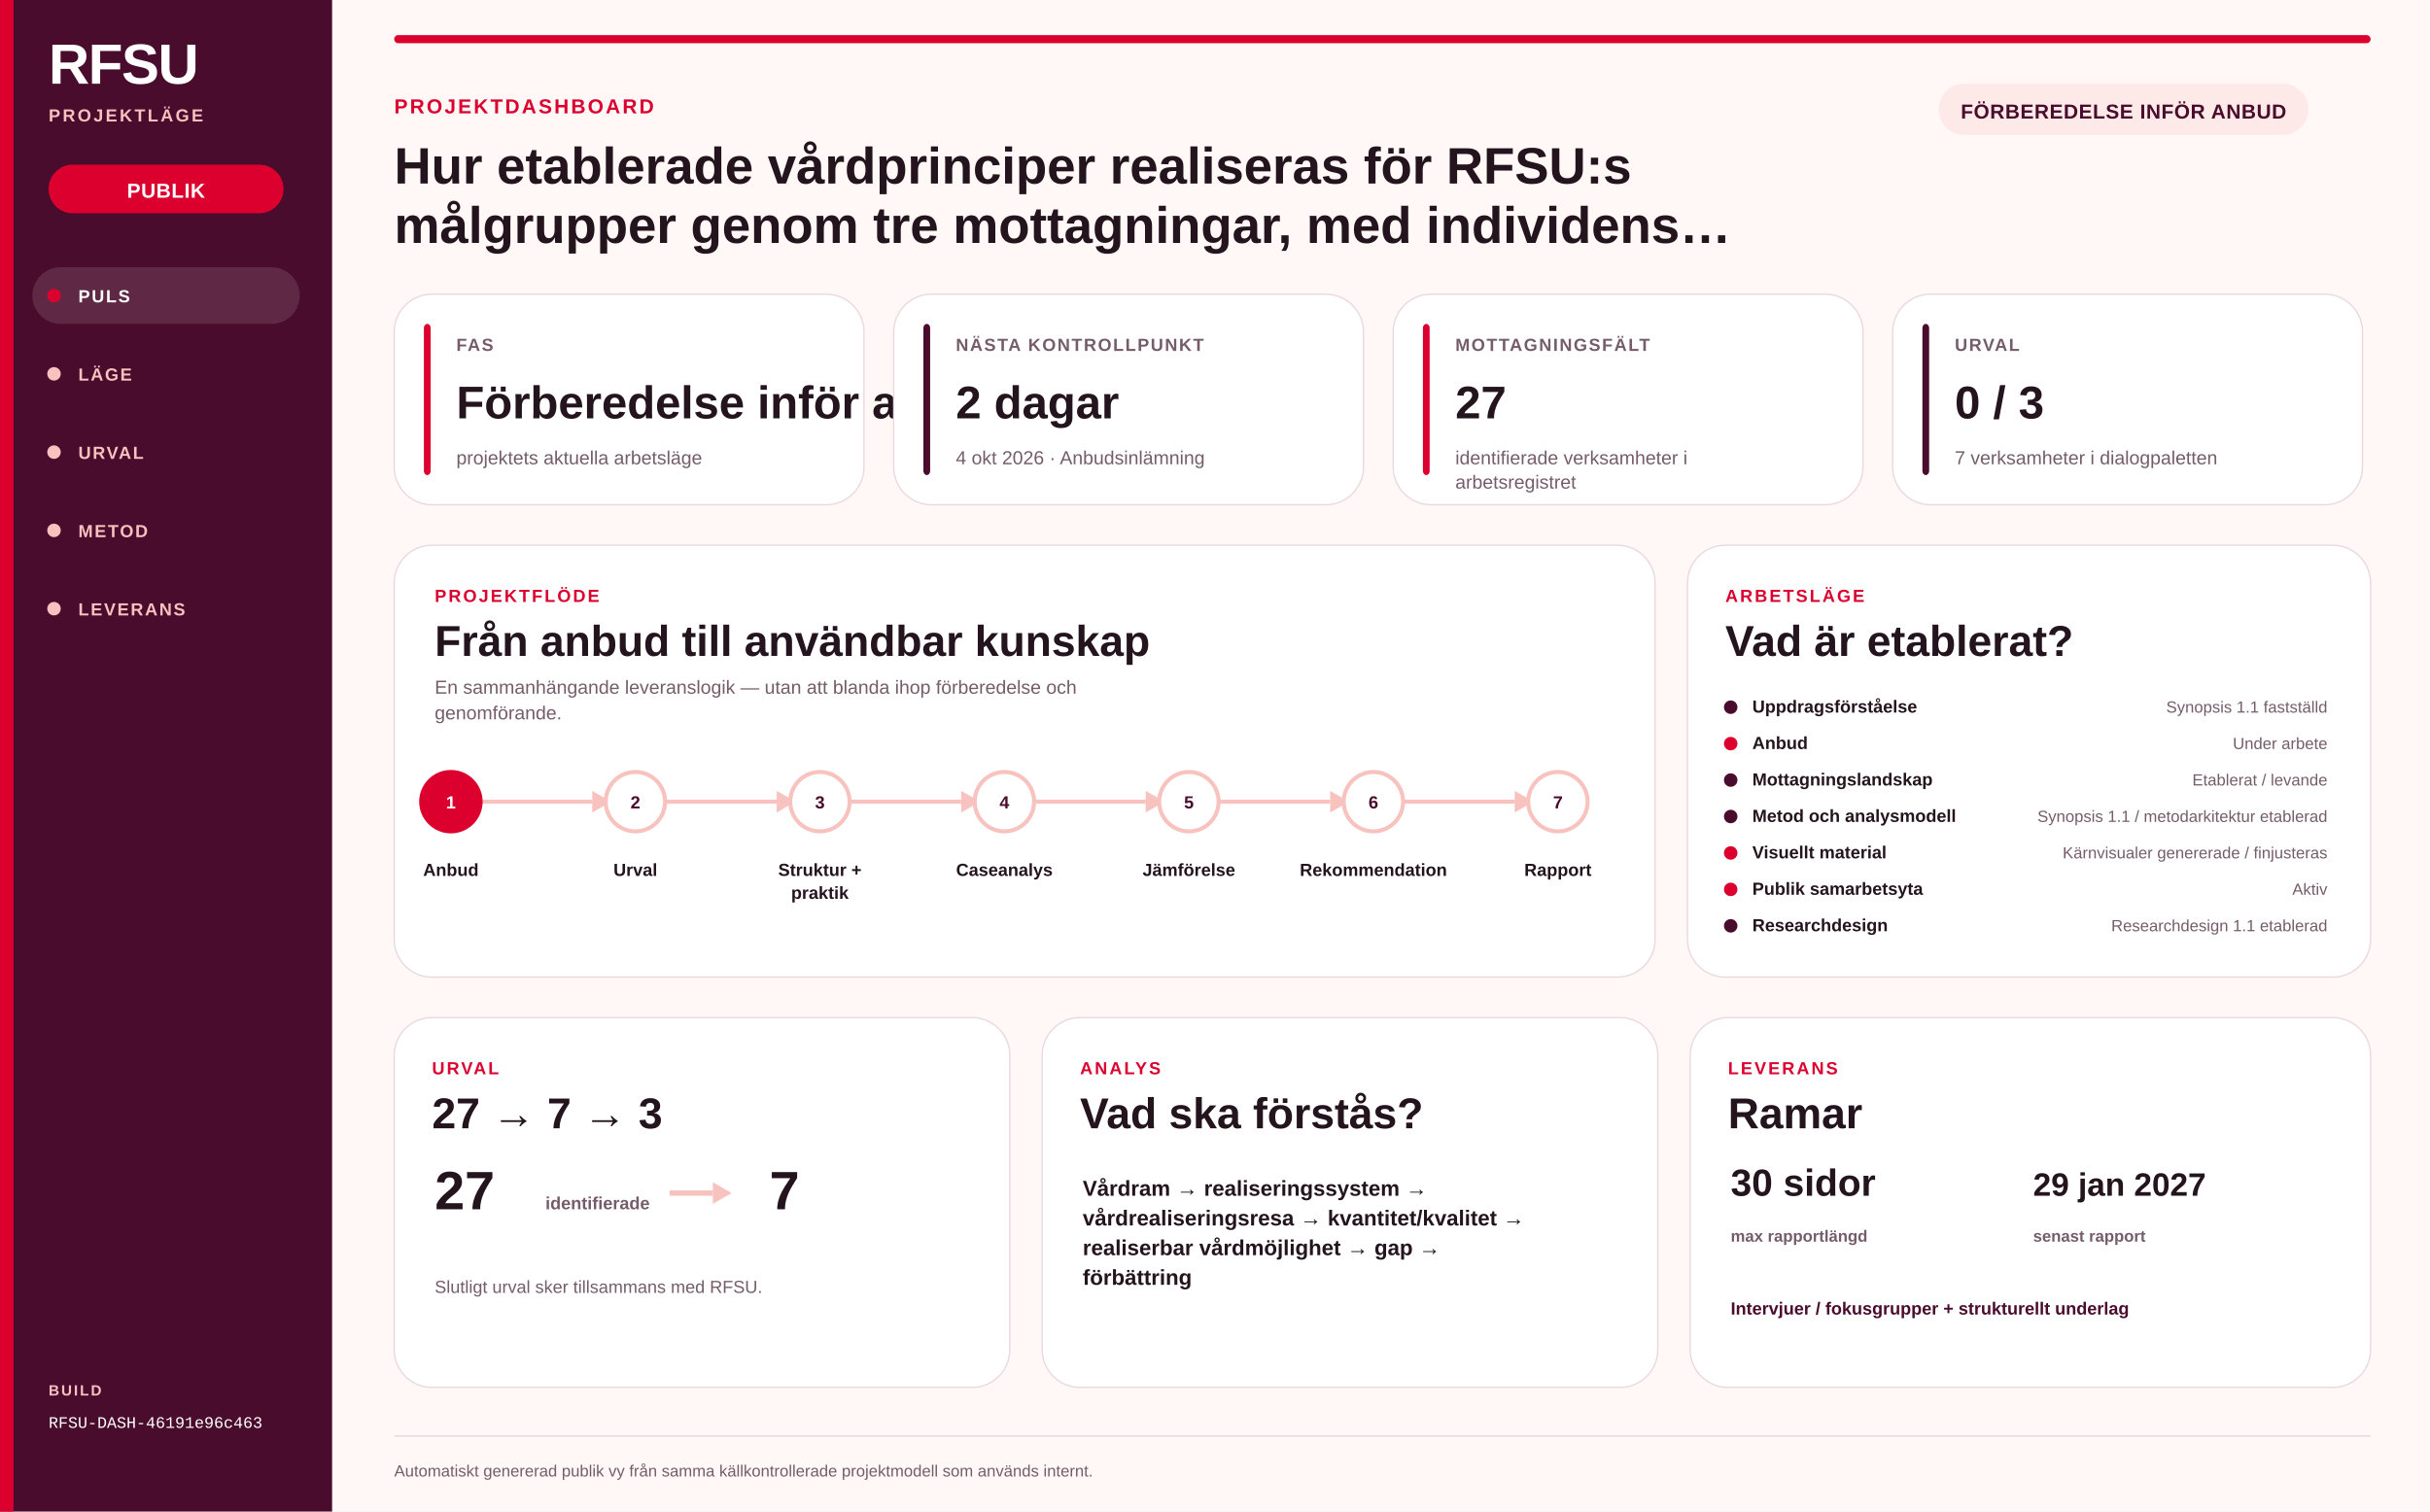
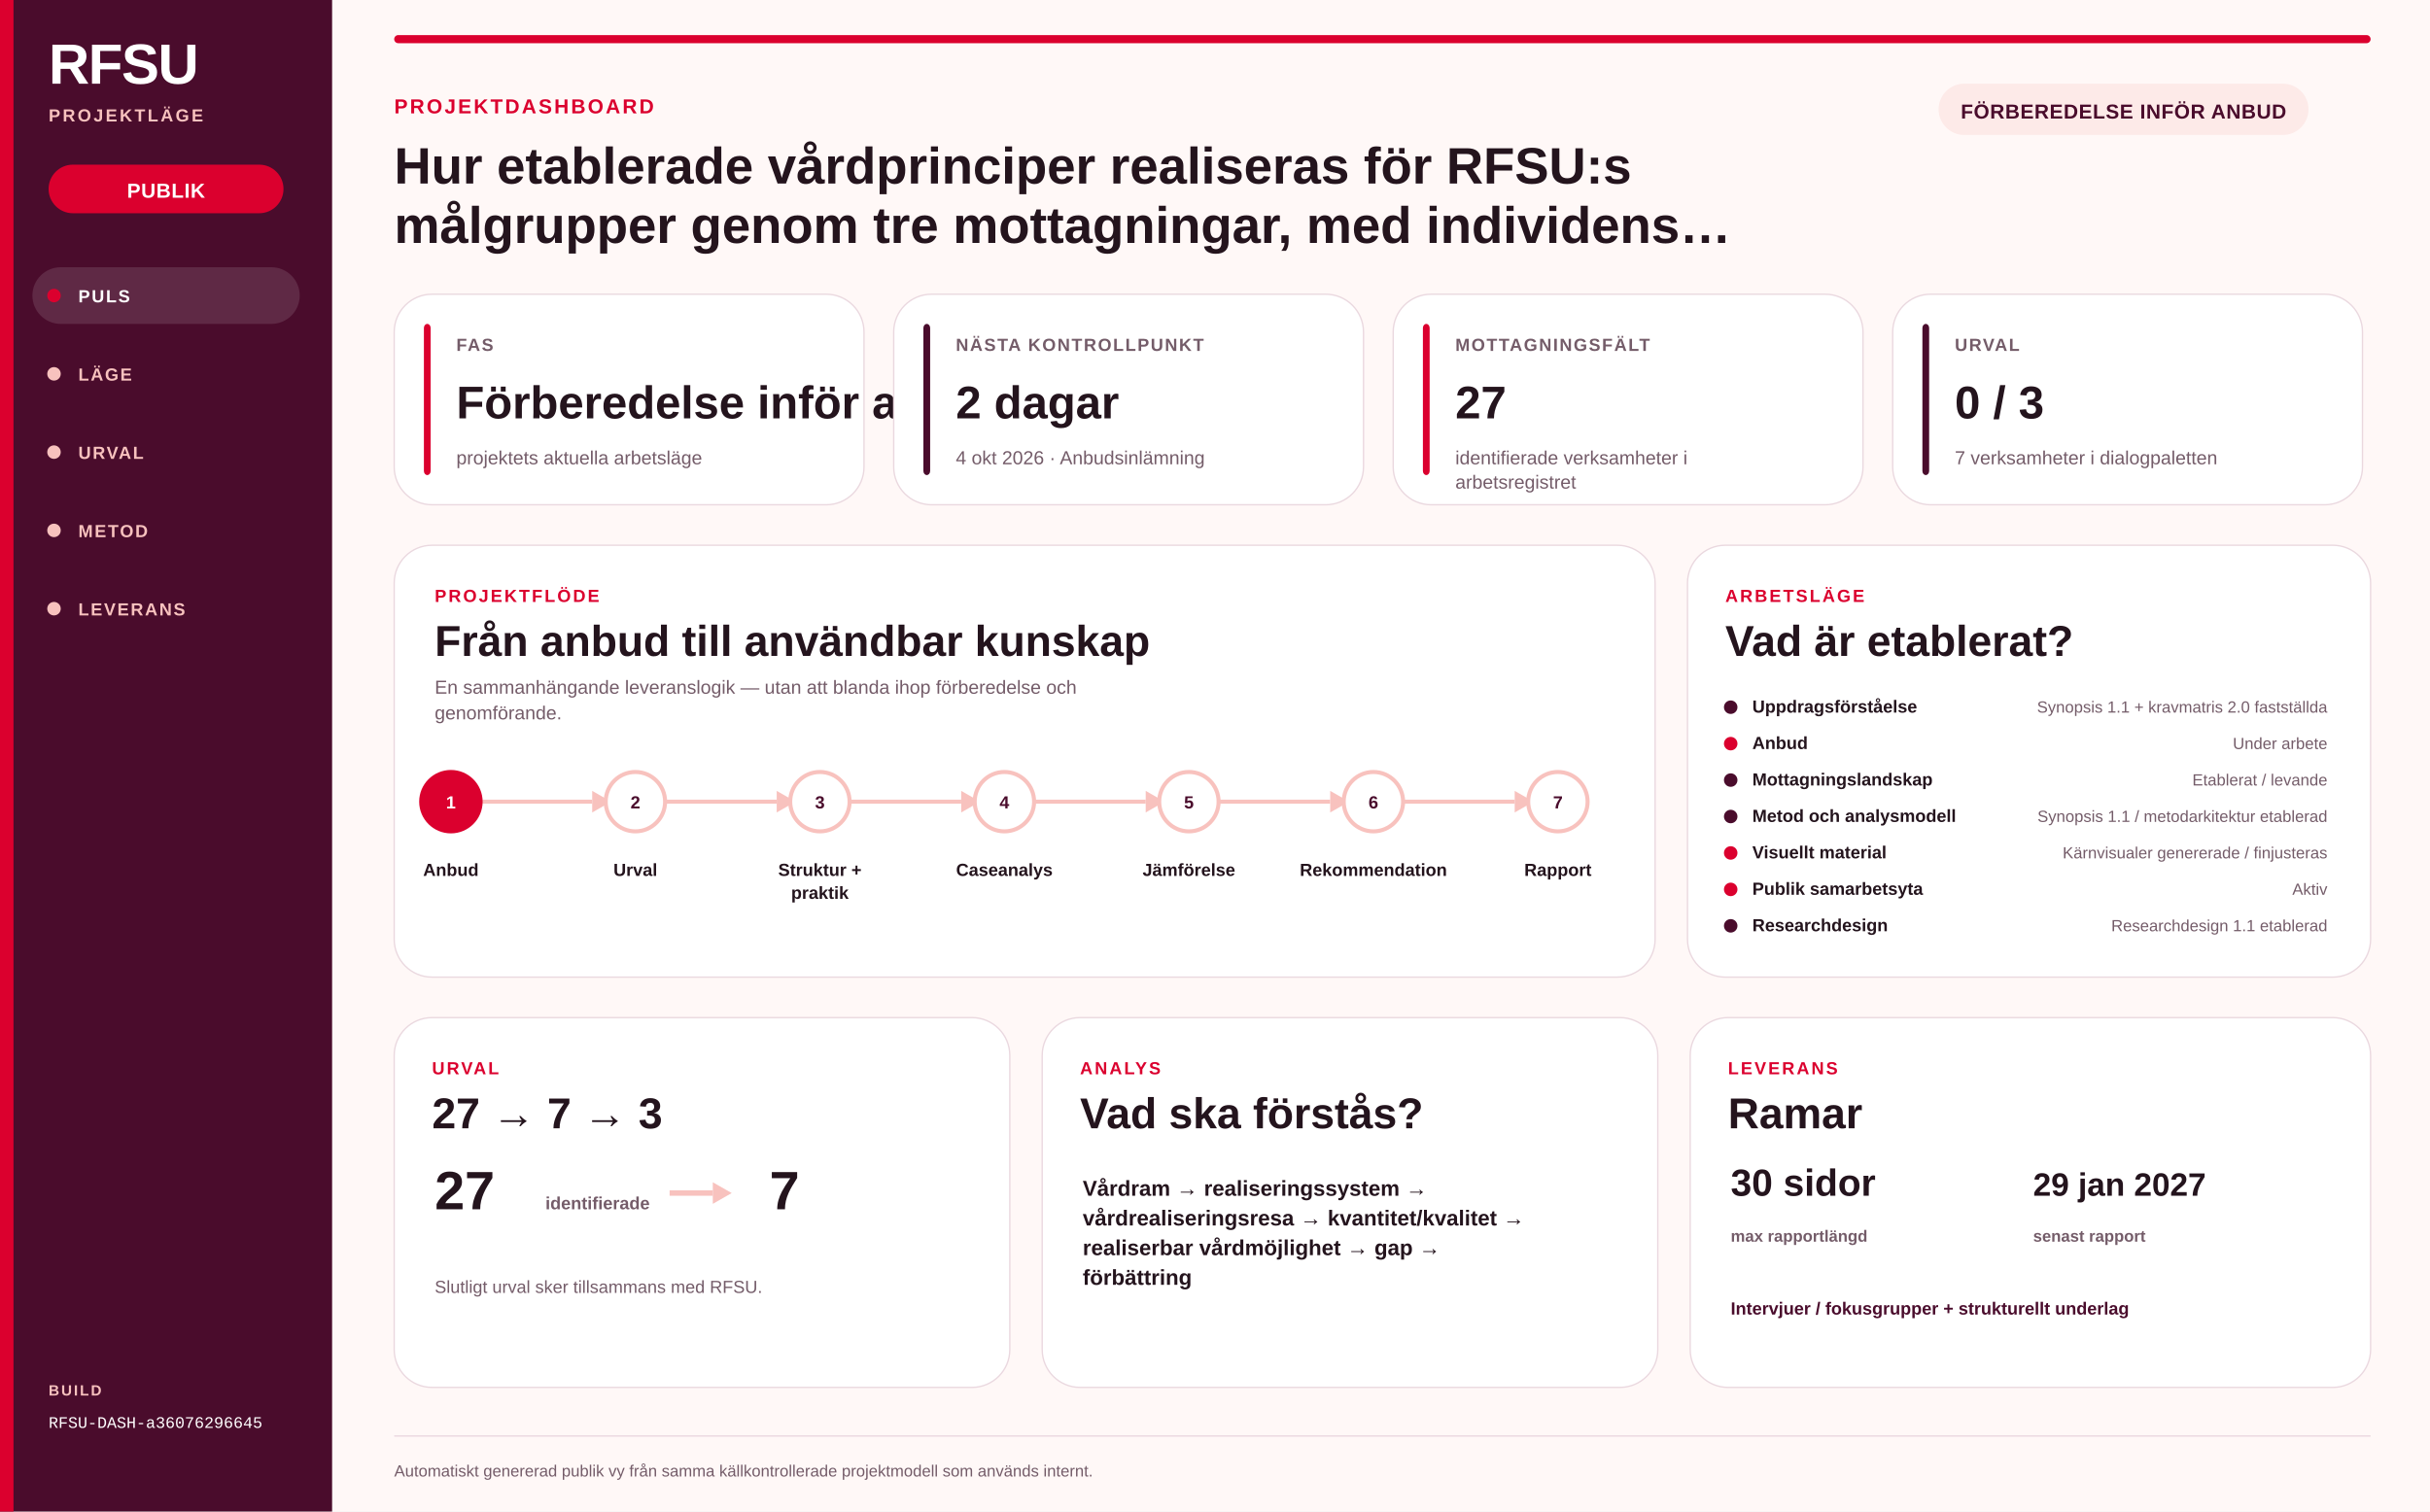
<svg xmlns="http://www.w3.org/2000/svg" width="1800" height="1120" viewBox="0 0 1800 1120" role="img" aria-labelledby="svg-title svg-desc">
  <rect width="1800" height="1120" fill="#FFF8F7" />
  <rect x="0" y="0" width="246" height="1120" fill="#4A0C2C" opacity="1" />
  <rect x="0" y="0" width="10" height="1120" fill="#DB002E" opacity="1" />
  <text x="36" y="62" font-family="Arial Narrow, Helvetica Neue Condensed, Arial, sans-serif" font-size="42" font-weight="900" fill="#FFFFFF" text-anchor="start" letter-spacing="-1" opacity="1">RFSU</text>
  <text x="36" y="90" font-family="Arial, Helvetica Neue, sans-serif" font-size="13" font-weight="800" fill="#F8C2BE" text-anchor="start" letter-spacing="1.7" opacity="1">PROJEKTLÄGE</text>
  <rect x="36" y="122" width="174" height="36" fill="#DB002E" opacity="1" rx="18.0" />
  <text x="123.0" y="146.48" font-family="Arial, Helvetica Neue, sans-serif" font-size="15" font-weight="700" fill="#FFFFFF" text-anchor="middle" letter-spacing="0.4" opacity="1">PUBLIK</text>
  <rect x="24" y="198" width="198" height="42" fill="#FFFFFF" opacity="0.12" rx="21" />
  <circle cx="40" cy="219" r="5" fill="#DB002E" />
  <text x="58" y="224" font-family="Arial, Helvetica Neue, sans-serif" font-size="13" font-weight="700" fill="#FFFFFF" text-anchor="start" letter-spacing="1.2" opacity="1">PULS</text>
  <circle cx="40" cy="277" r="5" fill="#F8C2BE" />
  <text x="58" y="282" font-family="Arial, Helvetica Neue, sans-serif" font-size="13" font-weight="700" fill="#F8C2BE" text-anchor="start" letter-spacing="1.2" opacity="1">LÄGE</text>
  <circle cx="40" cy="335" r="5" fill="#F8C2BE" />
  <text x="58" y="340" font-family="Arial, Helvetica Neue, sans-serif" font-size="13" font-weight="700" fill="#F8C2BE" text-anchor="start" letter-spacing="1.2" opacity="1">URVAL</text>
  <circle cx="40" cy="393" r="5" fill="#F8C2BE" />
  <text x="58" y="398" font-family="Arial, Helvetica Neue, sans-serif" font-size="13" font-weight="700" fill="#F8C2BE" text-anchor="start" letter-spacing="1.2" opacity="1">METOD</text>
  <circle cx="40" cy="451" r="5" fill="#F8C2BE" />
  <text x="58" y="456" font-family="Arial, Helvetica Neue, sans-serif" font-size="13" font-weight="700" fill="#F8C2BE" text-anchor="start" letter-spacing="1.2" opacity="1">LEVERANS</text>
  <text x="36" y="1034" font-family="Arial, Helvetica Neue, sans-serif" font-size="11" font-weight="700" fill="#F8C2BE" text-anchor="start" letter-spacing="1.4" opacity="1">BUILD</text>
-   <text x="36" y="1058" font-family="SFMono-Regular, Consolas, Liberation Mono, monospace" font-size="12" font-weight="500" fill="#FFFFFF" text-anchor="start" letter-spacing="0" opacity="1">RFSU-DASH-46191e96c463</text>
+   <text x="36" y="1058" font-family="SFMono-Regular, Consolas, Liberation Mono, monospace" font-size="12" font-weight="500" fill="#FFFFFF" text-anchor="start" letter-spacing="0" opacity="1">RFSU-DASH-a36076296645</text>
  <rect x="292" y="26" width="1464" height="6" fill="#DB002E" opacity="1" rx="3" />
  <text x="292" y="84" font-family="Arial, Helvetica Neue, sans-serif" font-size="15" font-weight="800" fill="#DB002E" text-anchor="start" letter-spacing="1.6" opacity="1">PROJEKTDASHBOARD</text>
  <text x="292" y="136" font-family="Arial Narrow, Helvetica Neue Condensed, Arial, sans-serif" font-size="38" font-weight="850" fill="#24141D" text-anchor="start" letter-spacing="0" opacity="1">Hur etablerade vårdprinciper realiseras för RFSU:s</text>
  <text x="292" y="180" font-family="Arial Narrow, Helvetica Neue Condensed, Arial, sans-serif" font-size="38" font-weight="850" fill="#24141D" text-anchor="start" letter-spacing="0" opacity="1">målgrupper genom tre mottagningar, med individens…</text>
  <rect x="1436" y="62" width="274" height="38" fill="#FDEAE8" opacity="1" rx="19.0" />
  <text x="1573.0" y="87.84" font-family="Arial, Helvetica Neue, sans-serif" font-size="15" font-weight="700" fill="#4A0C2C" text-anchor="middle" letter-spacing="0.4" opacity="1">FÖRBEREDELSE INFÖR ANBUD</text>
  <rect x="292" y="218" width="348" height="156" fill="#FFFFFF" opacity="1" rx="28" stroke="#EAD8DF" stroke-width="1" />
  <rect x="314" y="240" width="5" height="112" fill="#DB002E" opacity="1" rx="3" />
  <text x="338" y="260" font-family="Arial, Helvetica Neue, sans-serif" font-size="13" font-weight="700" fill="#745C69" text-anchor="start" letter-spacing="1.1" opacity="1">FAS</text>
  <text x="338" y="310" font-family="Arial Narrow, Helvetica Neue Condensed, Arial, sans-serif" font-size="34" font-weight="800" fill="#24141D" text-anchor="start" letter-spacing="0" opacity="1">Förberedelse inför anbud</text>
  <text x="338" y="344" font-family="Arial, Helvetica Neue, sans-serif" font-size="14" font-weight="400" fill="#745C69" text-anchor="start" letter-spacing="0" opacity="1">projektets aktuella arbetsläge</text>
  <rect x="662" y="218" width="348" height="156" fill="#FFFFFF" opacity="1" rx="28" stroke="#EAD8DF" stroke-width="1" />
  <rect x="684" y="240" width="5" height="112" fill="#4A0C2C" opacity="1" rx="3" />
  <text x="708" y="260" font-family="Arial, Helvetica Neue, sans-serif" font-size="13" font-weight="700" fill="#745C69" text-anchor="start" letter-spacing="1.1" opacity="1">NÄSTA KONTROLLPUNKT</text>
  <text x="708" y="310" font-family="Arial Narrow, Helvetica Neue Condensed, Arial, sans-serif" font-size="34" font-weight="800" fill="#24141D" text-anchor="start" letter-spacing="0" opacity="1">2 dagar</text>
  <text x="708" y="344" font-family="Arial, Helvetica Neue, sans-serif" font-size="14" font-weight="400" fill="#745C69" text-anchor="start" letter-spacing="0" opacity="1">4 okt 2026 · Anbudsinlämning</text>
  <rect x="1032" y="218" width="348" height="156" fill="#FFFFFF" opacity="1" rx="28" stroke="#EAD8DF" stroke-width="1" />
  <rect x="1054" y="240" width="5" height="112" fill="#DB002E" opacity="1" rx="3" />
  <text x="1078" y="260" font-family="Arial, Helvetica Neue, sans-serif" font-size="13" font-weight="700" fill="#745C69" text-anchor="start" letter-spacing="1.1" opacity="1">MOTTAGNINGSFÄLT</text>
  <text x="1078" y="310" font-family="Arial Narrow, Helvetica Neue Condensed, Arial, sans-serif" font-size="34" font-weight="800" fill="#24141D" text-anchor="start" letter-spacing="0" opacity="1">27</text>
  <text x="1078" y="344" font-family="Arial, Helvetica Neue, sans-serif" font-size="14" font-weight="400" fill="#745C69" text-anchor="start" letter-spacing="0" opacity="1">identifierade verksamheter i</text>
  <text x="1078" y="362" font-family="Arial, Helvetica Neue, sans-serif" font-size="14" font-weight="400" fill="#745C69" text-anchor="start" letter-spacing="0" opacity="1">arbetsregistret</text>
  <rect x="1402" y="218" width="348" height="156" fill="#FFFFFF" opacity="1" rx="28" stroke="#EAD8DF" stroke-width="1" />
  <rect x="1424" y="240" width="5" height="112" fill="#4A0C2C" opacity="1" rx="3" />
  <text x="1448" y="260" font-family="Arial, Helvetica Neue, sans-serif" font-size="13" font-weight="700" fill="#745C69" text-anchor="start" letter-spacing="1.1" opacity="1">URVAL</text>
  <text x="1448" y="310" font-family="Arial Narrow, Helvetica Neue Condensed, Arial, sans-serif" font-size="34" font-weight="800" fill="#24141D" text-anchor="start" letter-spacing="0" opacity="1">0 / 3</text>
  <text x="1448" y="344" font-family="Arial, Helvetica Neue, sans-serif" font-size="14" font-weight="400" fill="#745C69" text-anchor="start" letter-spacing="0" opacity="1">7 verksamheter i dialogpaletten</text>
  <rect x="292" y="404" width="934" height="320" fill="#FFFFFF" opacity="1" rx="28" stroke="#EAD8DF" stroke-width="1" />
  <text x="322" y="446" font-family="Arial, Helvetica Neue, sans-serif" font-size="13" font-weight="800" fill="#DB002E" text-anchor="start" letter-spacing="1.5" opacity="1">PROJEKTFLÖDE</text>
  <text x="322" y="486" font-family="Arial Narrow, Helvetica Neue Condensed, Arial, sans-serif" font-size="32" font-weight="800" fill="#24141D" text-anchor="start" letter-spacing="0" opacity="1">Från anbud till användbar kunskap</text>
  <text x="322" y="514" font-family="Arial, Helvetica Neue, sans-serif" font-size="14" font-weight="400" fill="#745C69" text-anchor="start" letter-spacing="0" opacity="1">En sammanhängande leveranslogik — utan att blanda ihop förberedelse och</text>
  <text x="322" y="533" font-family="Arial, Helvetica Neue, sans-serif" font-size="14" font-weight="400" fill="#745C69" text-anchor="start" letter-spacing="0" opacity="1">genomförande.</text>
  <line x1="352.0" y1="594" x2="438.667" y2="594" stroke="#F8C2BE" stroke-width="3" opacity="1" />
  <path d="M 438.667 586 L 452.667 594 L 438.667 602 Z" fill="#F8C2BE" />
  <circle cx="334.0" cy="594" r="22" fill="#DB002E" stroke="#DB002E" stroke-width="3" />
  <text x="334.0" y="599" font-family="Arial, Helvetica Neue, sans-serif" font-size="13" font-weight="800" fill="#FFFFFF" text-anchor="middle" letter-spacing="0" opacity="1">1</text>
  <text x="334.0" y="649" font-family="Arial, Helvetica Neue, sans-serif" font-size="13" font-weight="700" fill="#24141D" text-anchor="middle" letter-spacing="0" opacity="1">Anbud</text>
  <line x1="488.667" y1="594" x2="575.333" y2="594" stroke="#F8C2BE" stroke-width="3" opacity="1" />
  <path d="M 575.333 586 L 589.333 594 L 575.333 602 Z" fill="#F8C2BE" />
  <circle cx="470.667" cy="594" r="22" fill="#FFFFFF" stroke="#F8C2BE" stroke-width="3" />
  <text x="470.667" y="599" font-family="Arial, Helvetica Neue, sans-serif" font-size="13" font-weight="800" fill="#4A0C2C" text-anchor="middle" letter-spacing="0" opacity="1">2</text>
  <text x="470.667" y="649" font-family="Arial, Helvetica Neue, sans-serif" font-size="13" font-weight="700" fill="#24141D" text-anchor="middle" letter-spacing="0" opacity="1">Urval</text>
  <line x1="625.333" y1="594" x2="712" y2="594" stroke="#F8C2BE" stroke-width="3" opacity="1" />
  <path d="M 712 586 L 726 594 L 712 602 Z" fill="#F8C2BE" />
  <circle cx="607.333" cy="594" r="22" fill="#FFFFFF" stroke="#F8C2BE" stroke-width="3" />
  <text x="607.333" y="599" font-family="Arial, Helvetica Neue, sans-serif" font-size="13" font-weight="800" fill="#4A0C2C" text-anchor="middle" letter-spacing="0" opacity="1">3</text>
  <text x="607.333" y="649" font-family="Arial, Helvetica Neue, sans-serif" font-size="13" font-weight="700" fill="#24141D" text-anchor="middle" letter-spacing="0" opacity="1">Struktur +</text>
  <text x="607.333" y="666" font-family="Arial, Helvetica Neue, sans-serif" font-size="13" font-weight="700" fill="#24141D" text-anchor="middle" letter-spacing="0" opacity="1">praktik</text>
  <line x1="762.0" y1="594" x2="848.667" y2="594" stroke="#F8C2BE" stroke-width="3" opacity="1" />
  <path d="M 848.667 586 L 862.667 594 L 848.667 602 Z" fill="#F8C2BE" />
  <circle cx="744.0" cy="594" r="22" fill="#FFFFFF" stroke="#F8C2BE" stroke-width="3" />
  <text x="744.0" y="599" font-family="Arial, Helvetica Neue, sans-serif" font-size="13" font-weight="800" fill="#4A0C2C" text-anchor="middle" letter-spacing="0" opacity="1">4</text>
  <text x="744.0" y="649" font-family="Arial, Helvetica Neue, sans-serif" font-size="13" font-weight="700" fill="#24141D" text-anchor="middle" letter-spacing="0" opacity="1">Caseanalys</text>
  <line x1="898.667" y1="594" x2="985.333" y2="594" stroke="#F8C2BE" stroke-width="3" opacity="1" />
  <path d="M 985.333 586 L 999.333 594 L 985.333 602 Z" fill="#F8C2BE" />
  <circle cx="880.667" cy="594" r="22" fill="#FFFFFF" stroke="#F8C2BE" stroke-width="3" />
  <text x="880.667" y="599" font-family="Arial, Helvetica Neue, sans-serif" font-size="13" font-weight="800" fill="#4A0C2C" text-anchor="middle" letter-spacing="0" opacity="1">5</text>
  <text x="880.667" y="649" font-family="Arial, Helvetica Neue, sans-serif" font-size="13" font-weight="700" fill="#24141D" text-anchor="middle" letter-spacing="0" opacity="1">Jämförelse</text>
  <line x1="1035.333" y1="594" x2="1122.0" y2="594" stroke="#F8C2BE" stroke-width="3" opacity="1" />
  <path d="M 1122.0 586 L 1136.0 594 L 1122.0 602 Z" fill="#F8C2BE" />
  <circle cx="1017.333" cy="594" r="22" fill="#FFFFFF" stroke="#F8C2BE" stroke-width="3" />
  <text x="1017.333" y="599" font-family="Arial, Helvetica Neue, sans-serif" font-size="13" font-weight="800" fill="#4A0C2C" text-anchor="middle" letter-spacing="0" opacity="1">6</text>
  <text x="1017.333" y="649" font-family="Arial, Helvetica Neue, sans-serif" font-size="13" font-weight="700" fill="#24141D" text-anchor="middle" letter-spacing="0" opacity="1">Rekommendation</text>
  <circle cx="1154.0" cy="594" r="22" fill="#FFFFFF" stroke="#F8C2BE" stroke-width="3" />
  <text x="1154.0" y="599" font-family="Arial, Helvetica Neue, sans-serif" font-size="13" font-weight="800" fill="#4A0C2C" text-anchor="middle" letter-spacing="0" opacity="1">7</text>
  <text x="1154.0" y="649" font-family="Arial, Helvetica Neue, sans-serif" font-size="13" font-weight="700" fill="#24141D" text-anchor="middle" letter-spacing="0" opacity="1">Rapport</text>
  <rect x="1250" y="404" width="506" height="320" fill="#FFFFFF" opacity="1" rx="28" stroke="#EAD8DF" stroke-width="1" />
  <text x="1278" y="446" font-family="Arial, Helvetica Neue, sans-serif" font-size="13" font-weight="800" fill="#DB002E" text-anchor="start" letter-spacing="1.5" opacity="1">ARBETSLÄGE</text>
  <text x="1278" y="486" font-family="Arial Narrow, Helvetica Neue Condensed, Arial, sans-serif" font-size="32" font-weight="800" fill="#24141D" text-anchor="start" letter-spacing="0" opacity="1">Vad är etablerat?</text>
  <circle cx="1282" cy="524" r="5" fill="#4A0C2C" />
  <text x="1298" y="528" font-family="Arial, Helvetica Neue, sans-serif" font-size="13" font-weight="700" fill="#24141D" text-anchor="start" letter-spacing="0" opacity="1">Uppdragsförståelse</text>
-   <text x="1724" y="528" font-family="Arial, Helvetica Neue, sans-serif" font-size="12" font-weight="500" fill="#745C69" text-anchor="end" letter-spacing="0" opacity="1">Synopsis 1.1 fastställd</text>
+   <text x="1724" y="528" font-family="Arial, Helvetica Neue, sans-serif" font-size="12" font-weight="500" fill="#745C69" text-anchor="end" letter-spacing="0" opacity="1">Synopsis 1.1 + kravmatris 2.0 fastställda</text>
  <circle cx="1282" cy="551" r="5" fill="#DB002E" />
  <text x="1298" y="555" font-family="Arial, Helvetica Neue, sans-serif" font-size="13" font-weight="700" fill="#24141D" text-anchor="start" letter-spacing="0" opacity="1">Anbud</text>
  <text x="1724" y="555" font-family="Arial, Helvetica Neue, sans-serif" font-size="12" font-weight="500" fill="#745C69" text-anchor="end" letter-spacing="0" opacity="1">Under arbete</text>
  <circle cx="1282" cy="578" r="5" fill="#4A0C2C" />
  <text x="1298" y="582" font-family="Arial, Helvetica Neue, sans-serif" font-size="13" font-weight="700" fill="#24141D" text-anchor="start" letter-spacing="0" opacity="1">Mottagningslandskap</text>
  <text x="1724" y="582" font-family="Arial, Helvetica Neue, sans-serif" font-size="12" font-weight="500" fill="#745C69" text-anchor="end" letter-spacing="0" opacity="1">Etablerat / levande</text>
  <circle cx="1282" cy="605" r="5" fill="#4A0C2C" />
  <text x="1298" y="609" font-family="Arial, Helvetica Neue, sans-serif" font-size="13" font-weight="700" fill="#24141D" text-anchor="start" letter-spacing="0" opacity="1">Metod och analysmodell</text>
  <text x="1724" y="609" font-family="Arial, Helvetica Neue, sans-serif" font-size="12" font-weight="500" fill="#745C69" text-anchor="end" letter-spacing="0" opacity="1">Synopsis 1.1 / metodarkitektur etablerad</text>
  <circle cx="1282" cy="632" r="5" fill="#DB002E" />
  <text x="1298" y="636" font-family="Arial, Helvetica Neue, sans-serif" font-size="13" font-weight="700" fill="#24141D" text-anchor="start" letter-spacing="0" opacity="1">Visuellt material</text>
  <text x="1724" y="636" font-family="Arial, Helvetica Neue, sans-serif" font-size="12" font-weight="500" fill="#745C69" text-anchor="end" letter-spacing="0" opacity="1">Kärnvisualer genererade / finjusteras</text>
  <circle cx="1282" cy="659" r="5" fill="#DB002E" />
  <text x="1298" y="663" font-family="Arial, Helvetica Neue, sans-serif" font-size="13" font-weight="700" fill="#24141D" text-anchor="start" letter-spacing="0" opacity="1">Publik samarbetsyta</text>
  <text x="1724" y="663" font-family="Arial, Helvetica Neue, sans-serif" font-size="12" font-weight="500" fill="#745C69" text-anchor="end" letter-spacing="0" opacity="1">Aktiv</text>
  <circle cx="1282" cy="686" r="5" fill="#4A0C2C" />
  <text x="1298" y="690" font-family="Arial, Helvetica Neue, sans-serif" font-size="13" font-weight="700" fill="#24141D" text-anchor="start" letter-spacing="0" opacity="1">Researchdesign</text>
  <text x="1724" y="690" font-family="Arial, Helvetica Neue, sans-serif" font-size="12" font-weight="500" fill="#745C69" text-anchor="end" letter-spacing="0" opacity="1">Researchdesign 1.1 etablerad</text>
  <rect x="292" y="754" width="456" height="274" fill="#FFFFFF" opacity="1" rx="28" stroke="#EAD8DF" stroke-width="1" />
  <text x="320" y="796" font-family="Arial, Helvetica Neue, sans-serif" font-size="13" font-weight="800" fill="#DB002E" text-anchor="start" letter-spacing="1.5" opacity="1">URVAL</text>
  <text x="320" y="836" font-family="Arial Narrow, Helvetica Neue Condensed, Arial, sans-serif" font-size="32" font-weight="800" fill="#24141D" text-anchor="start" letter-spacing="0" opacity="1">27 → 7 → 3</text>
  <text x="322" y="896" font-family="Arial Narrow, Helvetica Neue Condensed, Arial, sans-serif" font-size="40" font-weight="850" fill="#24141D" text-anchor="start" letter-spacing="0" opacity="1">27</text>
  <text x="404" y="896" font-family="Arial, Helvetica Neue, sans-serif" font-size="13" font-weight="700" fill="#745C69" text-anchor="start" letter-spacing="0" opacity="1">identifierade</text>
  <line x1="496" y1="884" x2="528" y2="884" stroke="#F8C2BE" stroke-width="4" opacity="1" />
  <path d="M 528 876 L 542 884 L 528 892 Z" fill="#F8C2BE" />
  <text x="570" y="896" font-family="Arial Narrow, Helvetica Neue Condensed, Arial, sans-serif" font-size="40" font-weight="850" fill="#24141D" text-anchor="start" letter-spacing="0" opacity="1">7</text>
  <text x="322" y="958" font-family="Arial, Helvetica Neue, sans-serif" font-size="13" font-weight="500" fill="#745C69" text-anchor="start" letter-spacing="0" opacity="1">Slutligt urval sker tillsammans med RFSU.</text>
  <rect x="772" y="754" width="456" height="274" fill="#FFFFFF" opacity="1" rx="28" stroke="#EAD8DF" stroke-width="1" />
  <text x="800" y="796" font-family="Arial, Helvetica Neue, sans-serif" font-size="13" font-weight="800" fill="#DB002E" text-anchor="start" letter-spacing="1.5" opacity="1">ANALYS</text>
  <text x="800" y="836" font-family="Arial Narrow, Helvetica Neue Condensed, Arial, sans-serif" font-size="32" font-weight="800" fill="#24141D" text-anchor="start" letter-spacing="0" opacity="1">Vad ska förstås?</text>
  <text x="802" y="886" font-family="Arial, Helvetica Neue, sans-serif" font-size="16" font-weight="700" fill="#24141D" text-anchor="start" letter-spacing="0" opacity="1">Vårdram → realiseringssystem →</text>
  <text x="802" y="908" font-family="Arial, Helvetica Neue, sans-serif" font-size="16" font-weight="700" fill="#24141D" text-anchor="start" letter-spacing="0" opacity="1">vårdrealiseringsresa → kvantitet/kvalitet →</text>
  <text x="802" y="930" font-family="Arial, Helvetica Neue, sans-serif" font-size="16" font-weight="700" fill="#24141D" text-anchor="start" letter-spacing="0" opacity="1">realiserbar vårdmöjlighet → gap →</text>
  <text x="802" y="952" font-family="Arial, Helvetica Neue, sans-serif" font-size="16" font-weight="700" fill="#24141D" text-anchor="start" letter-spacing="0" opacity="1">förbättring</text>
  <rect x="1252" y="754" width="504" height="274" fill="#FFFFFF" opacity="1" rx="28" stroke="#EAD8DF" stroke-width="1" />
  <text x="1280" y="796" font-family="Arial, Helvetica Neue, sans-serif" font-size="13" font-weight="800" fill="#DB002E" text-anchor="start" letter-spacing="1.5" opacity="1">LEVERANS</text>
  <text x="1280" y="836" font-family="Arial Narrow, Helvetica Neue Condensed, Arial, sans-serif" font-size="32" font-weight="800" fill="#24141D" text-anchor="start" letter-spacing="0" opacity="1">Ramar</text>
  <text x="1282" y="886" font-family="Arial Narrow, Helvetica Neue Condensed, Arial, sans-serif" font-size="28" font-weight="850" fill="#24141D" text-anchor="start" letter-spacing="0" opacity="1">30 sidor</text>
  <text x="1282" y="920" font-family="Arial, Helvetica Neue, sans-serif" font-size="12" font-weight="600" fill="#745C69" text-anchor="start" letter-spacing="0" opacity="1">max rapportlängd</text>
  <text x="1506" y="886" font-family="Arial Narrow, Helvetica Neue Condensed, Arial, sans-serif" font-size="24" font-weight="800" fill="#24141D" text-anchor="start" letter-spacing="0" opacity="1">29 jan 2027</text>
  <text x="1506" y="920" font-family="Arial, Helvetica Neue, sans-serif" font-size="12" font-weight="600" fill="#745C69" text-anchor="start" letter-spacing="0" opacity="1">senast rapport</text>
  <text x="1282" y="974" font-family="Arial, Helvetica Neue, sans-serif" font-size="13" font-weight="700" fill="#4A0C2C" text-anchor="start" letter-spacing="0" opacity="1">Intervjuer / fokusgrupper + strukturellt underlag</text>
  <line x1="292" y1="1064" x2="1756" y2="1064" stroke="#EAD8DF" stroke-width="1" opacity="1" />
  <text x="292" y="1094" font-family="Arial, Helvetica Neue, sans-serif" font-size="12" font-weight="500" fill="#745C69" text-anchor="start" letter-spacing="0" opacity="1">Automatiskt genererad publik vy från samma källkontrollerade projektmodell som används internt.</text>
</svg>
